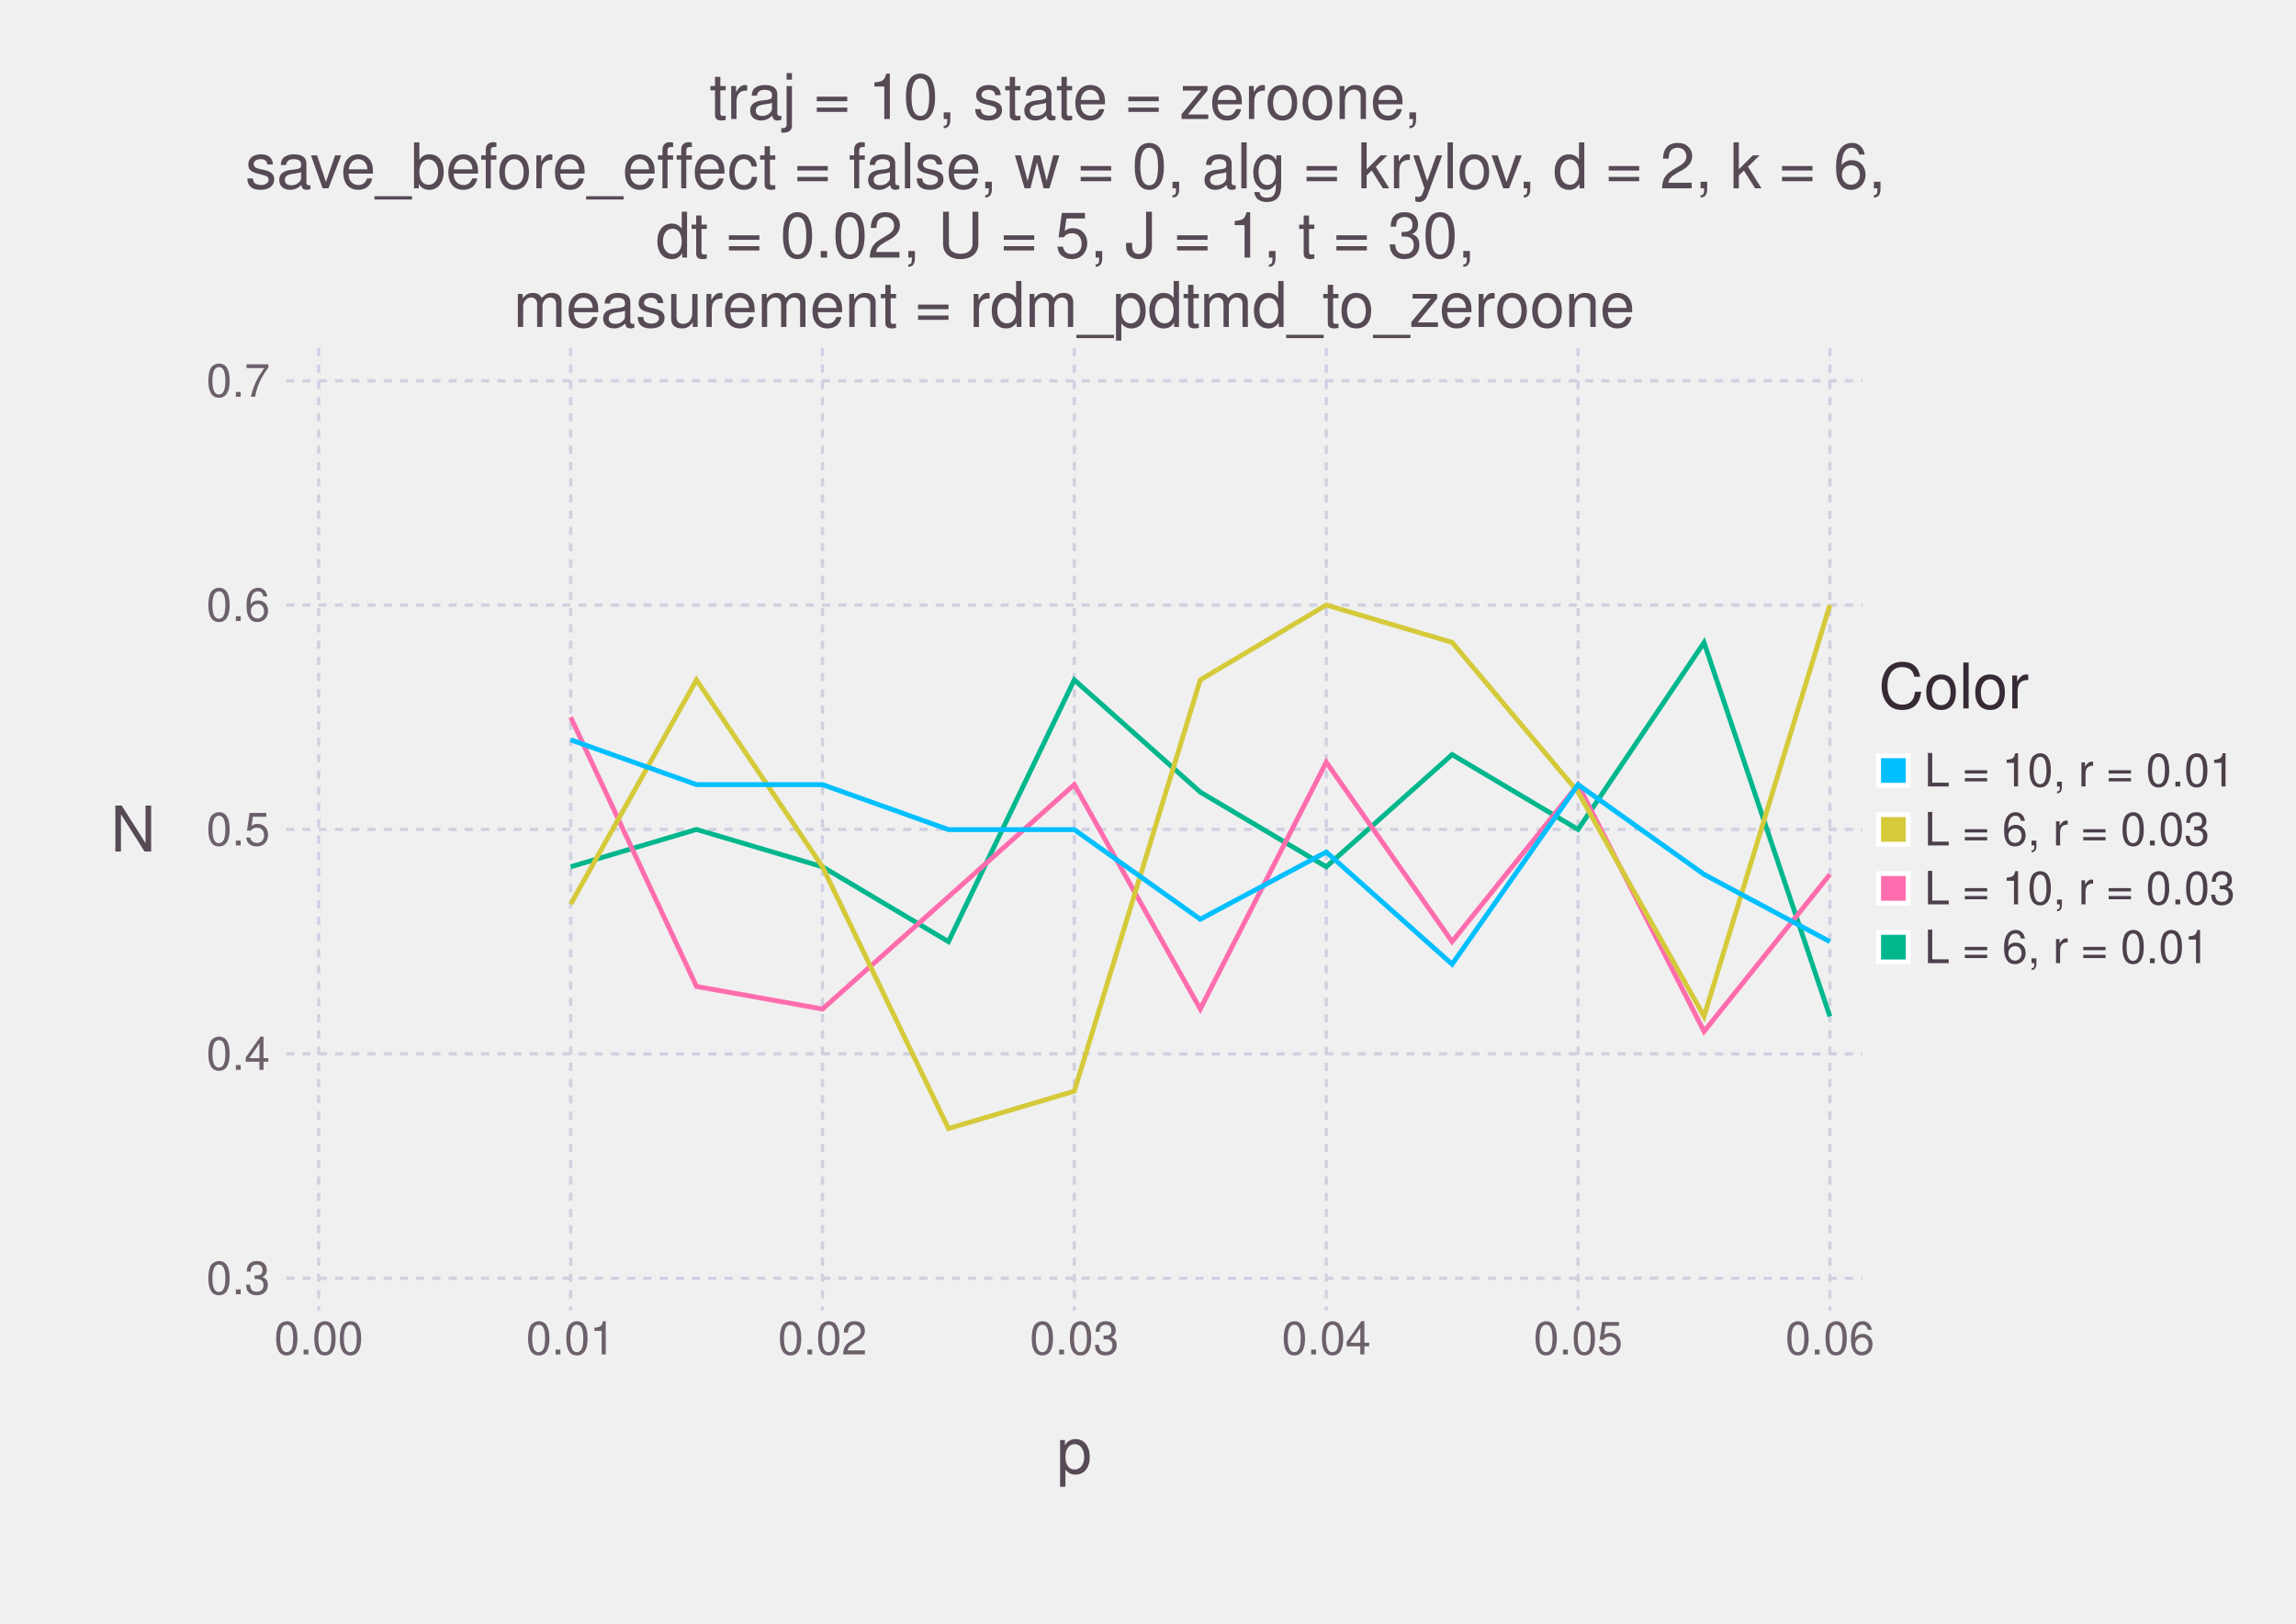
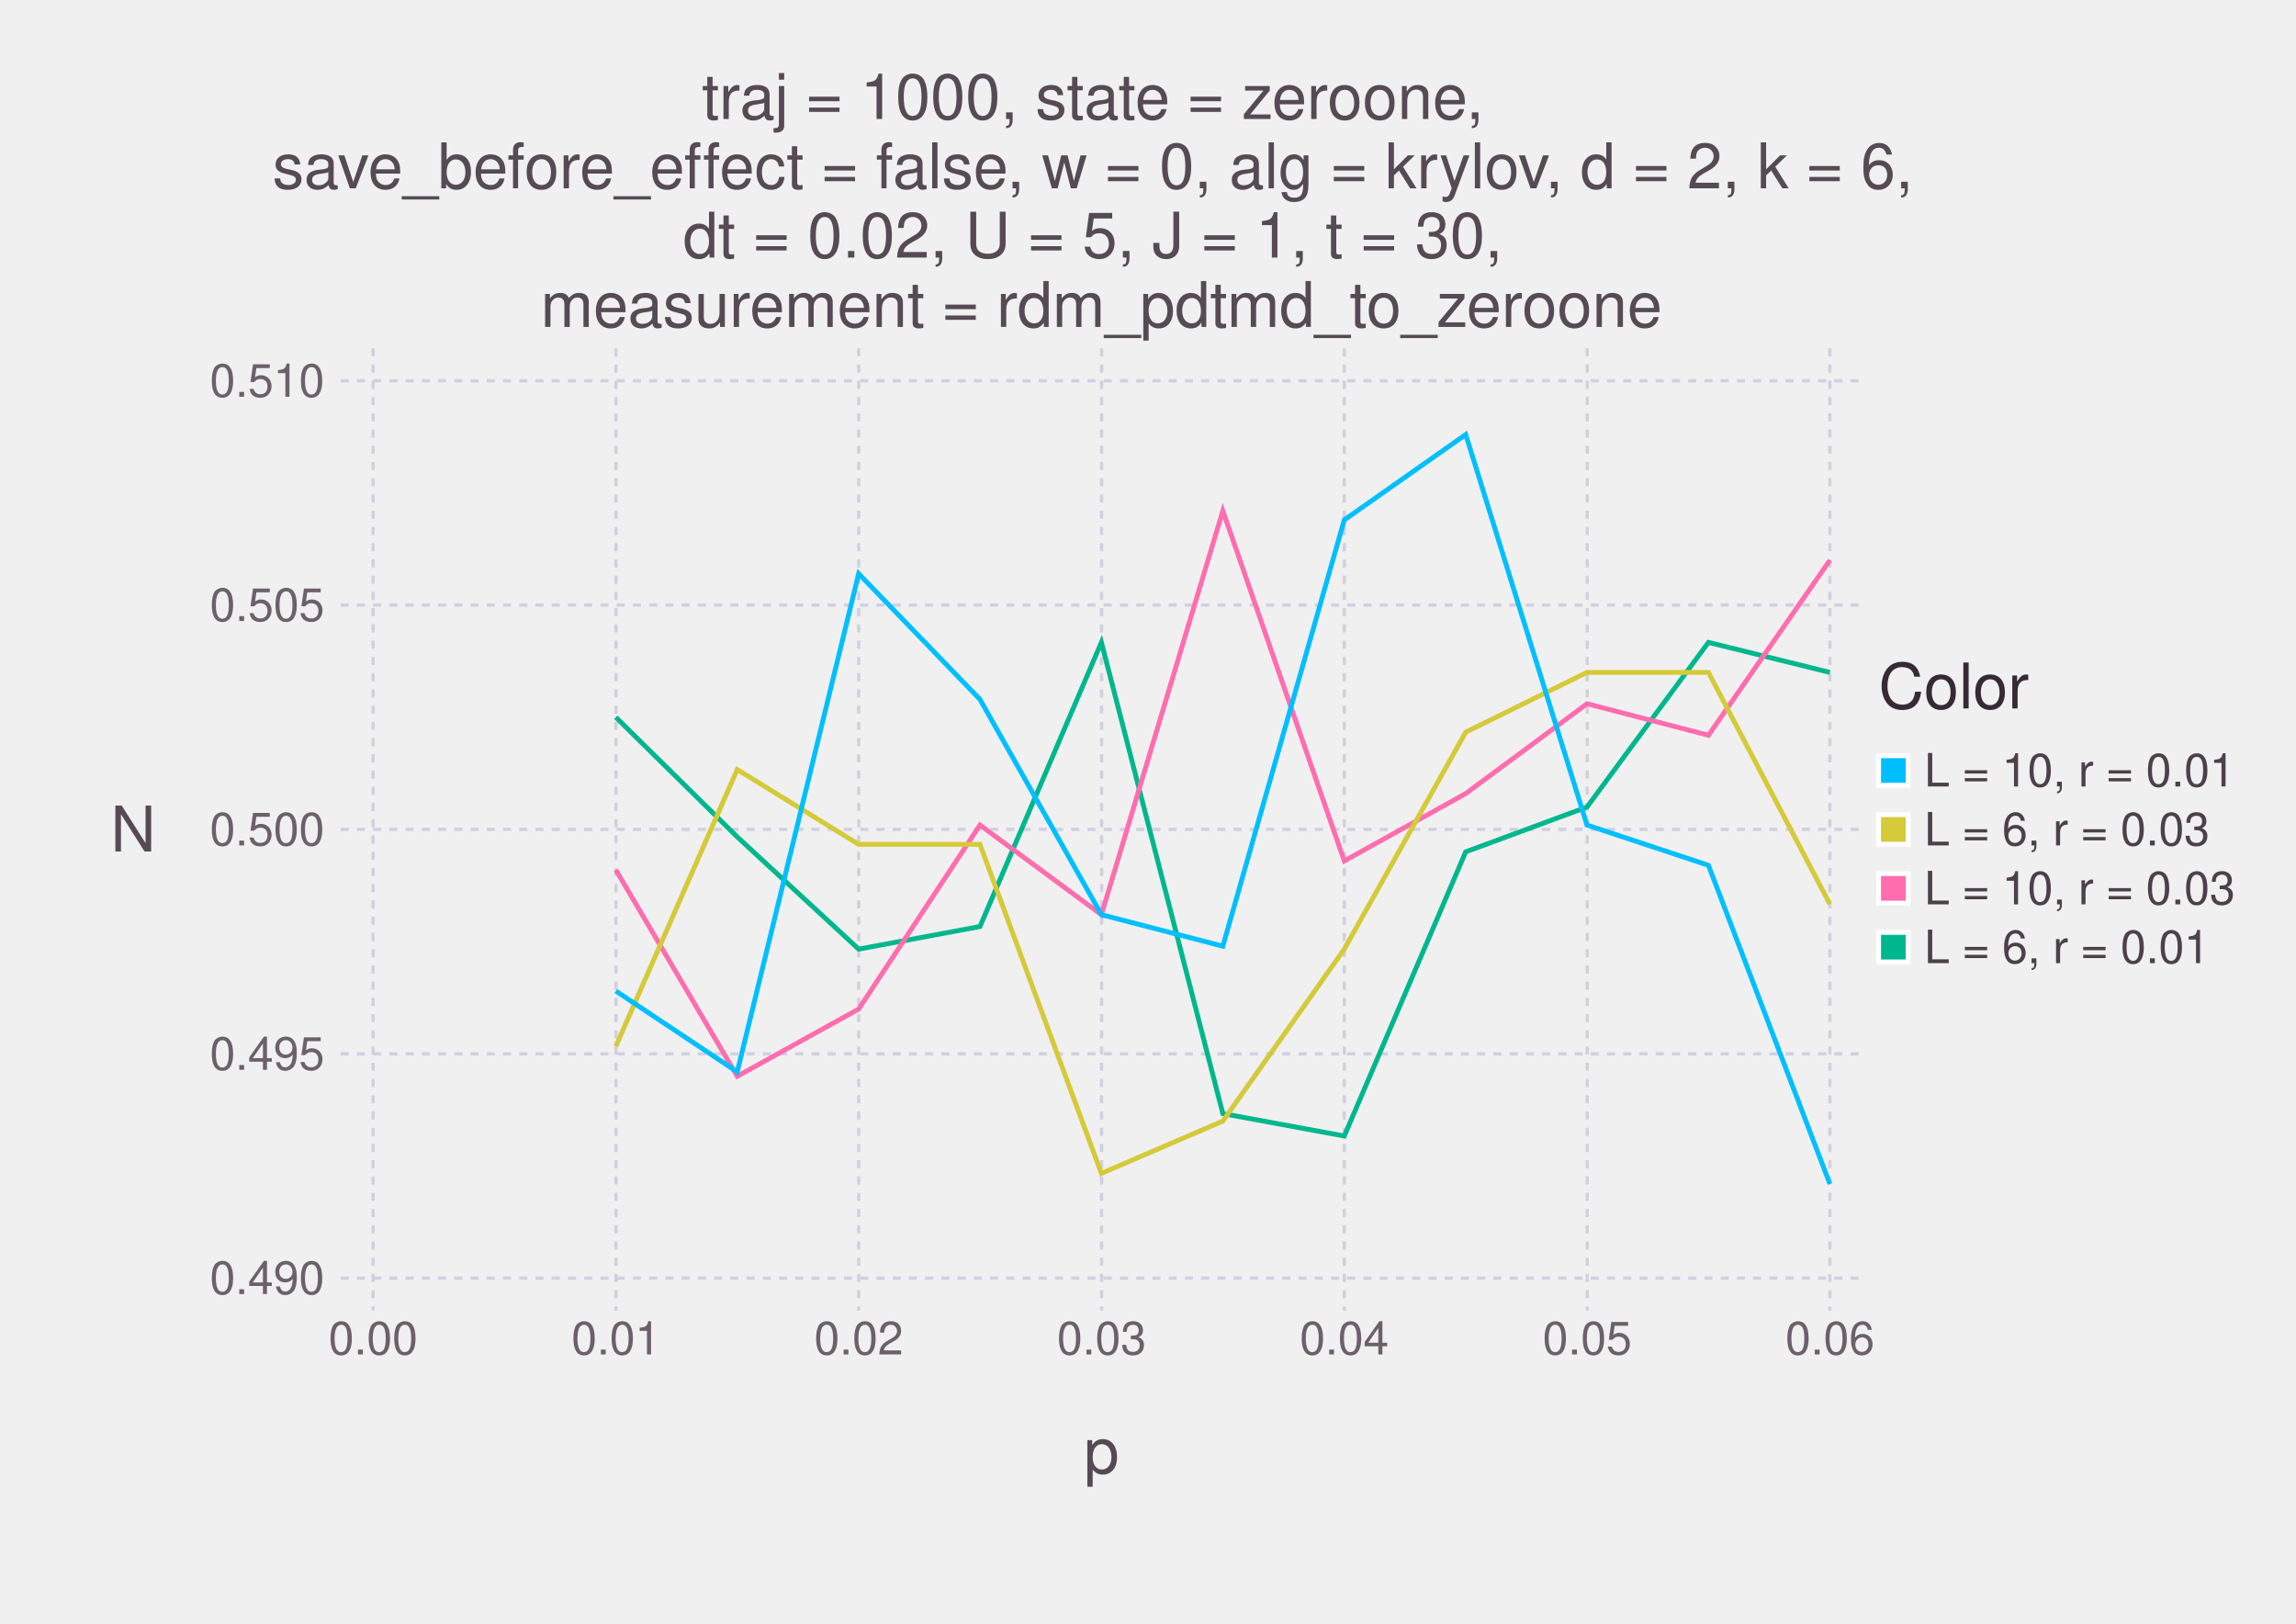
<svg xmlns="http://www.w3.org/2000/svg" version="1.2" width="141.42mm" height="100mm" viewBox="0 0 141.42 100" stroke="none" fill="#000000" stroke-width="0.3" font-size="3.88">
  <defs>
    <marker id="arrow" markerWidth="15" markerHeight="7" refX="5" refY="3.5" orient="auto" markerUnits="strokeWidth">
      <path d="M0,0 L15,3.5 L0,7 z" stroke="context-stroke" fill="context-stroke" />
    </marker>
  </defs>
-   <g class="plotroot xscalable yscalable" id="img-29dfcc33-1">
-     <g font-size="3.88" font-family="'PT Sans','Helvetica Neue','Helvetica',sans-serif" fill="#564A55" stroke="#000000" stroke-opacity="0.000" id="img-29dfcc33-2">
-       <g transform="translate(66.17,88.39)">
+   <g class="plotroot xscalable yscalable" id="img-cad42b14-1">
+     <g font-size="3.88" font-family="'PT Sans','Helvetica Neue','Helvetica',sans-serif" fill="#564A55" stroke="#000000" stroke-opacity="0.000" id="img-cad42b14-2">
+       <g transform="translate(67.85,88.39)">
        <g class="primitive">
          <text text-anchor="middle" dy="0.6em">p</text>
        </g>
      </g>
    </g>
-     <g class="guide xlabels" font-size="2.82" font-family="'PT Sans Caption','Helvetica Neue','Helvetica',sans-serif" fill="#6C606B" id="img-29dfcc33-3">
-       <g transform="translate(19.63,81.72)">
+     <g class="guide xlabels" font-size="2.82" font-family="'PT Sans Caption','Helvetica Neue','Helvetica',sans-serif" fill="#6C606B" id="img-cad42b14-3">
+       <g transform="translate(22.98,81.72)">
        <g class="primitive">
          <text text-anchor="middle" dy="0.6em">0.00</text>
        </g>
      </g>
-       <g transform="translate(35.15,81.72)">
+       <g transform="translate(37.94,81.72)">
        <g class="primitive">
          <text text-anchor="middle" dy="0.6em">0.01</text>
        </g>
      </g>
-       <g transform="translate(50.66,81.72)">
+       <g transform="translate(52.89,81.72)">
        <g class="primitive">
          <text text-anchor="middle" dy="0.6em">0.02</text>
        </g>
      </g>
-       <g transform="translate(66.17,81.72)">
+       <g transform="translate(67.85,81.72)">
        <g class="primitive">
          <text text-anchor="middle" dy="0.6em">0.03</text>
        </g>
      </g>
-       <g transform="translate(81.69,81.72)">
+       <g transform="translate(82.8,81.72)">
        <g class="primitive">
          <text text-anchor="middle" dy="0.6em">0.04</text>
        </g>
      </g>
-       <g transform="translate(97.2,81.72)">
+       <g transform="translate(97.76,81.72)">
        <g class="primitive">
          <text text-anchor="middle" dy="0.6em">0.05</text>
        </g>
      </g>
      <g transform="translate(112.71,81.72)">
        <g class="primitive">
          <text text-anchor="middle" dy="0.6em">0.06</text>
        </g>
      </g>
    </g>
-     <g class="guide colorkey" id="img-29dfcc33-4">
-       <g fill="#4C404B" font-size="2.82" font-family="'PT Sans','Helvetica Neue','Helvetica',sans-serif" id="img-29dfcc33-5">
-         <g transform="translate(118.53,47.45)" id="img-29dfcc33-6" class="color_L_=_10,_r_=_0.01">
+     <g class="guide colorkey" id="img-cad42b14-4">
+       <g fill="#4C404B" font-size="2.82" font-family="'PT Sans','Helvetica Neue','Helvetica',sans-serif" id="img-cad42b14-5">
+         <g transform="translate(118.53,47.45)" id="img-cad42b14-6" class="color_L_=_10,_r_=_0.01">
          <g class="primitive">
            <text dy="0.35em">L = 10, r = 0.01</text>
          </g>
        </g>
-         <g transform="translate(118.53,51.08)" id="img-29dfcc33-7" class="color_L_=_6,_r_=_0.03">
+         <g transform="translate(118.53,51.08)" id="img-cad42b14-7" class="color_L_=_6,_r_=_0.03">
          <g class="primitive">
            <text dy="0.35em">L = 6, r = 0.03</text>
          </g>
        </g>
-         <g transform="translate(118.53,54.71)" id="img-29dfcc33-8" class="color_L_=_10,_r_=_0.03">
+         <g transform="translate(118.53,54.71)" id="img-cad42b14-8" class="color_L_=_10,_r_=_0.03">
          <g class="primitive">
            <text dy="0.35em">L = 10, r = 0.03</text>
          </g>
        </g>
-         <g transform="translate(118.53,58.33)" id="img-29dfcc33-9" class="color_L_=_6,_r_=_0.01">
+         <g transform="translate(118.53,58.33)" id="img-cad42b14-9" class="color_L_=_6,_r_=_0.01">
          <g class="primitive">
            <text dy="0.35em">L = 6, r = 0.01</text>
          </g>
        </g>
      </g>
-       <g fill-opacity="1" id="img-29dfcc33-10">
-         <g transform="translate(116.62,47.45)" id="img-29dfcc33-11" class="color_L_=_10,_r_=_0.01" fill="#00BFFF" stroke="#FFFFFF">
-           <path d="M-0.91,-0.91 L0.91,-0.91 0.91,0.91 -0.91,0.91  z" class="primitive" />
-         </g>
-         <g transform="translate(116.62,51.08)" id="img-29dfcc33-12" class="color_L_=_6,_r_=_0.03" fill="#D4CA3A" stroke="#FFFFFF">
-           <path d="M-0.91,-0.91 L0.91,-0.91 0.91,0.91 -0.91,0.91  z" class="primitive" />
-         </g>
-         <g transform="translate(116.62,54.71)" id="img-29dfcc33-13" class="color_L_=_10,_r_=_0.03" fill="#FF6DAE" stroke="#FFFFFF">
-           <path d="M-0.91,-0.91 L0.91,-0.91 0.91,0.91 -0.91,0.91  z" class="primitive" />
-         </g>
-         <g transform="translate(116.62,58.33)" id="img-29dfcc33-14" class="color_L_=_6,_r_=_0.01" fill="#00B78D" stroke="#FFFFFF">
-           <path d="M-0.91,-0.91 L0.91,-0.91 0.91,0.91 -0.91,0.91  z" class="primitive" />
-         </g>
-       </g>
-       <g fill="#362A35" font-size="3.88" font-family="'PT Sans','Helvetica Neue','Helvetica',sans-serif" stroke="#000000" stroke-opacity="0.000" id="img-29dfcc33-15">
-         <g transform="translate(115.71,43.63)" id="img-29dfcc33-16">
+       <g fill-opacity="1" id="img-cad42b14-10">
+         <g transform="translate(116.62,47.45)" id="img-cad42b14-11" stroke="#FFFFFF" fill="#00BFFF" class="color_L_=_10,_r_=_0.01">
+           <path d="M-0.91,-0.91 L0.91,-0.91 0.91,0.91 -0.91,0.91  z" class="primitive" />
+         </g>
+         <g transform="translate(116.62,51.08)" id="img-cad42b14-12" stroke="#FFFFFF" fill="#D4CA3A" class="color_L_=_6,_r_=_0.03">
+           <path d="M-0.91,-0.91 L0.91,-0.91 0.91,0.91 -0.91,0.91  z" class="primitive" />
+         </g>
+         <g transform="translate(116.62,54.71)" id="img-cad42b14-13" stroke="#FFFFFF" fill="#FF6DAE" class="color_L_=_10,_r_=_0.03">
+           <path d="M-0.91,-0.91 L0.91,-0.91 0.91,0.91 -0.91,0.91  z" class="primitive" />
+         </g>
+         <g transform="translate(116.62,58.33)" id="img-cad42b14-14" stroke="#FFFFFF" fill="#00B78D" class="color_L_=_6,_r_=_0.01">
+           <path d="M-0.91,-0.91 L0.91,-0.91 0.91,0.91 -0.91,0.91  z" class="primitive" />
+         </g>
+       </g>
+       <g fill="#362A35" font-size="3.88" font-family="'PT Sans','Helvetica Neue','Helvetica',sans-serif" stroke="#000000" stroke-opacity="0.000" id="img-cad42b14-15">
+         <g transform="translate(115.71,43.63)" id="img-cad42b14-16">
          <g class="primitive">
            <text dy="-0em">Color</text>
          </g>
        </g>
      </g>
    </g>
-     <g clip-path="url(#img-29dfcc33-17)">
-       <g id="img-29dfcc33-18">
-         <g pointer-events="visible" stroke-width="0.3" fill="#000000" fill-opacity="0.000" stroke="#000000" stroke-opacity="0.000" class="guide background" id="img-29dfcc33-19">
-           <g transform="translate(66.17,51.08)" id="img-29dfcc33-20">
-             <path d="M-48.54,-29.63 L48.54,-29.63 48.54,29.63 -48.54,29.63  z" class="primitive" />
-           </g>
-         </g>
-         <g class="guide ygridlines xfixed" stroke-dasharray="0.5,0.5" stroke-width="0.2" stroke="#D0D0E0" id="img-29dfcc33-21">
-           <g transform="translate(66.17,78.72)" id="img-29dfcc33-22">
-             <path fill="none" d="M-48.54,0 L48.54,0 " class="primitive" />
-           </g>
-           <g transform="translate(66.17,64.9)" id="img-29dfcc33-23">
-             <path fill="none" d="M-48.54,0 L48.54,0 " class="primitive" />
-           </g>
-           <g transform="translate(66.17,51.08)" id="img-29dfcc33-24">
-             <path fill="none" d="M-48.54,0 L48.54,0 " class="primitive" />
-           </g>
-           <g transform="translate(66.17,37.26)" id="img-29dfcc33-25">
-             <path fill="none" d="M-48.54,0 L48.54,0 " class="primitive" />
-           </g>
-           <g transform="translate(66.17,23.45)" id="img-29dfcc33-26">
-             <path fill="none" d="M-48.54,0 L48.54,0 " class="primitive" />
-           </g>
-         </g>
-         <g class="guide xgridlines yfixed" stroke-dasharray="0.5,0.5" stroke-width="0.2" stroke="#D0D0E0" id="img-29dfcc33-27">
-           <g transform="translate(19.63,51.08)" id="img-29dfcc33-28">
-             <path fill="none" d="M0,-29.63 L0,29.63 " class="primitive" />
-           </g>
-           <g transform="translate(35.15,51.08)" id="img-29dfcc33-29">
-             <path fill="none" d="M0,-29.63 L0,29.63 " class="primitive" />
-           </g>
-           <g transform="translate(50.66,51.08)" id="img-29dfcc33-30">
-             <path fill="none" d="M0,-29.63 L0,29.63 " class="primitive" />
-           </g>
-           <g transform="translate(66.17,51.08)" id="img-29dfcc33-31">
-             <path fill="none" d="M0,-29.63 L0,29.63 " class="primitive" />
-           </g>
-           <g transform="translate(81.69,51.08)" id="img-29dfcc33-32">
-             <path fill="none" d="M0,-29.63 L0,29.63 " class="primitive" />
-           </g>
-           <g transform="translate(97.2,51.08)" id="img-29dfcc33-33">
-             <path fill="none" d="M0,-29.63 L0,29.63 " class="primitive" />
-           </g>
-           <g transform="translate(112.71,51.08)" id="img-29dfcc33-34">
-             <path fill="none" d="M0,-29.63 L0,29.63 " class="primitive" />
-           </g>
-         </g>
-         <g class="plotpanel" id="img-29dfcc33-35">
-           <g stroke-width="0.3" fill="#000000" fill-opacity="0.000" class="geometry" id="img-29dfcc33-36">
-             <g class="color_L_=_6,_r_=_0.01" stroke-dasharray="none" stroke="#00B78D" id="img-29dfcc33-37">
-               <g transform="translate(73.93,50.87)" id="img-29dfcc33-38">
-                 <path fill="none" d="M-38.78,2.51 L-31.03,0.21 -23.27,2.51 -15.51,7.12 -7.76,-9 0,-2.09 7.76,2.51 15.51,-4.4 23.27,0.21 31.03,-11.3 38.78,11.72 " class="primitive" />
-               </g>
-             </g>
-           </g>
-           <g stroke-width="0.3" fill="#000000" fill-opacity="0.000" class="geometry" id="img-29dfcc33-39">
-             <g class="color_L_=_10,_r_=_0.03" stroke-dasharray="none" stroke="#FF6DAE" id="img-29dfcc33-40">
-               <g transform="translate(73.93,54.85)" id="img-29dfcc33-41">
-                 <path fill="none" d="M-38.78,-10.68 L-31.03,5.9 -23.27,7.29 -15.51,0.38 -7.76,-6.53 0,7.29 7.76,-7.91 15.51,3.14 23.27,-6.53 31.03,8.67 38.78,-1 " class="primitive" />
-               </g>
-             </g>
-           </g>
-           <g stroke-width="0.3" fill="#000000" fill-opacity="0.000" class="geometry" id="img-29dfcc33-42">
-             <g class="color_L_=_6,_r_=_0.03" stroke-dasharray="none" stroke="#D4CA3A" id="img-29dfcc33-43">
-               <g transform="translate(73.93,50.45)" id="img-29dfcc33-44">
-                 <path fill="none" d="M-38.78,5.23 L-31.03,-8.58 -23.27,2.93 -15.51,19.05 -7.76,16.75 0,-8.58 7.76,-13.19 15.51,-10.89 23.27,-1.67 31.03,12.14 38.78,-13.19 " class="primitive" />
-               </g>
-             </g>
-           </g>
-           <g stroke-width="0.3" fill="#000000" fill-opacity="0.000" class="geometry" id="img-29dfcc33-45">
-             <g class="color_L_=_10,_r_=_0.01" stroke-dasharray="none" stroke="#00BFFF" id="img-29dfcc33-46">
-               <g transform="translate(73.93,52.09)" id="img-29dfcc33-47">
-                 <path fill="none" d="M-38.78,-6.53 L-31.03,-3.77 -23.27,-3.77 -15.51,-1 -7.76,-1 0,4.52 7.76,0.38 15.51,7.29 23.27,-3.77 31.03,1.76 38.78,5.9 " class="primitive" />
-               </g>
-             </g>
-           </g>
-         </g>
-       </g>
-     </g>
-     <g class="guide ylabels" font-size="2.82" font-family="'PT Sans Caption','Helvetica Neue','Helvetica',sans-serif" fill="#6C606B" id="img-29dfcc33-48">
-       <g transform="translate(16.63,78.72)" id="img-29dfcc33-49">
-         <g class="primitive">
-           <text text-anchor="end" dy="0.35em">0.3</text>
-         </g>
-       </g>
-       <g transform="translate(16.63,64.9)" id="img-29dfcc33-50">
-         <g class="primitive">
-           <text text-anchor="end" dy="0.35em">0.4</text>
-         </g>
-       </g>
-       <g transform="translate(16.63,51.08)" id="img-29dfcc33-51">
-         <g class="primitive">
-           <text text-anchor="end" dy="0.35em">0.5</text>
-         </g>
-       </g>
-       <g transform="translate(16.63,37.26)" id="img-29dfcc33-52">
-         <g class="primitive">
-           <text text-anchor="end" dy="0.35em">0.6</text>
-         </g>
-       </g>
-       <g transform="translate(16.63,23.45)" id="img-29dfcc33-53">
-         <g class="primitive">
-           <text text-anchor="end" dy="0.35em">0.7</text>
-         </g>
-       </g>
-     </g>
-     <g font-size="3.88" font-family="'PT Sans','Helvetica Neue','Helvetica',sans-serif" fill="#564A55" stroke="#000000" stroke-opacity="0.000" id="img-29dfcc33-54">
-       <g transform="translate(9.61,51.08)" id="img-29dfcc33-55">
+     <g clip-path="url(#img-cad42b14-17)">
+       <g id="img-cad42b14-18">
+         <g pointer-events="visible" stroke-width="0.3" fill="#000000" fill-opacity="0.000" stroke="#000000" stroke-opacity="0.000" class="guide background" id="img-cad42b14-19">
+           <g transform="translate(67.85,51.08)" id="img-cad42b14-20">
+             <path d="M-46.87,-29.63 L46.87,-29.63 46.87,29.63 -46.87,29.63  z" class="primitive" />
+           </g>
+         </g>
+         <g class="guide ygridlines xfixed" stroke-dasharray="0.5,0.5" stroke-width="0.2" stroke="#D0D0E0" id="img-cad42b14-21">
+           <g transform="translate(67.85,78.71)" id="img-cad42b14-22">
+             <path fill="none" d="M-46.87,0 L46.87,0 " class="primitive" />
+           </g>
+           <g transform="translate(67.85,64.9)" id="img-cad42b14-23">
+             <path fill="none" d="M-46.87,0 L46.87,0 " class="primitive" />
+           </g>
+           <g transform="translate(67.85,51.08)" id="img-cad42b14-24">
+             <path fill="none" d="M-46.87,0 L46.87,0 " class="primitive" />
+           </g>
+           <g transform="translate(67.85,37.26)" id="img-cad42b14-25">
+             <path fill="none" d="M-46.87,0 L46.87,0 " class="primitive" />
+           </g>
+           <g transform="translate(67.85,23.45)" id="img-cad42b14-26">
+             <path fill="none" d="M-46.87,0 L46.87,0 " class="primitive" />
+           </g>
+         </g>
+         <g class="guide xgridlines yfixed" stroke-dasharray="0.5,0.5" stroke-width="0.2" stroke="#D0D0E0" id="img-cad42b14-27">
+           <g transform="translate(22.98,51.08)" id="img-cad42b14-28">
+             <path fill="none" d="M0,-29.63 L0,29.63 " class="primitive" />
+           </g>
+           <g transform="translate(37.94,51.08)" id="img-cad42b14-29">
+             <path fill="none" d="M0,-29.63 L0,29.63 " class="primitive" />
+           </g>
+           <g transform="translate(52.89,51.08)" id="img-cad42b14-30">
+             <path fill="none" d="M0,-29.63 L0,29.63 " class="primitive" />
+           </g>
+           <g transform="translate(67.85,51.08)" id="img-cad42b14-31">
+             <path fill="none" d="M0,-29.63 L0,29.63 " class="primitive" />
+           </g>
+           <g transform="translate(82.8,51.08)" id="img-cad42b14-32">
+             <path fill="none" d="M0,-29.63 L0,29.63 " class="primitive" />
+           </g>
+           <g transform="translate(97.76,51.08)" id="img-cad42b14-33">
+             <path fill="none" d="M0,-29.63 L0,29.63 " class="primitive" />
+           </g>
+           <g transform="translate(112.71,51.08)" id="img-cad42b14-34">
+             <path fill="none" d="M0,-29.63 L0,29.63 " class="primitive" />
+           </g>
+         </g>
+         <g class="plotpanel" id="img-cad42b14-35">
+           <g stroke-width="0.3" fill="#000000" fill-opacity="0.000" class="geometry" id="img-cad42b14-36">
+             <g class="color_L_=_6,_r_=_0.01" stroke-dasharray="none" stroke="#00B78D" id="img-cad42b14-37">
+               <g transform="translate(75.32,52.04)" id="img-cad42b14-38">
+                 <path fill="none" d="M-37.39,-7.87 L-29.91,-0.5 -22.43,6.41 -14.96,5.02 -7.48,-12.48 0,16.54 7.48,17.92 14.96,0.42 22.43,-2.34 29.91,-12.48 37.39,-10.63 " class="primitive" />
+               </g>
+             </g>
+           </g>
+           <g stroke-width="0.3" fill="#000000" fill-opacity="0.000" class="geometry" id="img-cad42b14-39">
+             <g class="color_L_=_10,_r_=_0.03" stroke-dasharray="none" stroke="#FF6DAE" id="img-cad42b14-40">
+               <g transform="translate(75.32,49.6)" id="img-cad42b14-41">
+                 <path fill="none" d="M-37.39,3.97 L-29.91,16.68 -22.43,12.54 -14.96,1.21 -7.48,6.73 0,-18.14 7.48,3.42 14.96,-0.73 22.43,-6.26 29.91,-4.32 37.39,-15.1 " class="primitive" />
+               </g>
+             </g>
+           </g>
+           <g stroke-width="0.3" fill="#000000" fill-opacity="0.000" class="geometry" id="img-cad42b14-42">
+             <g class="color_L_=_6,_r_=_0.03" stroke-dasharray="none" stroke="#D4CA3A" id="img-cad42b14-43">
+               <g transform="translate(75.32,54.47)" id="img-cad42b14-44">
+                 <path fill="none" d="M-37.39,9.97 L-29.91,-7.08 -22.43,-2.47 -14.96,-2.47 -7.48,17.79 0,14.57 7.48,3.98 14.96,-9.38 22.43,-13.06 29.91,-13.06 37.39,1.21 " class="primitive" />
+               </g>
+             </g>
+           </g>
+           <g stroke-width="0.3" fill="#000000" fill-opacity="0.000" class="geometry" id="img-cad42b14-45">
+             <g class="color_L_=_10,_r_=_0.01" stroke-dasharray="none" stroke="#00BFFF" id="img-cad42b14-46">
+               <g transform="translate(75.32,50.53)" id="img-cad42b14-47">
+                 <path fill="none" d="M-37.39,10.5 L-29.91,15.48 -22.43,-15.2 -14.96,-7.46 -7.48,5.8 0,7.74 7.48,-18.51 14.96,-23.77 22.43,0.28 29.91,2.76 37.39,22.38 " class="primitive" />
+               </g>
+             </g>
+           </g>
+         </g>
+       </g>
+     </g>
+     <g class="guide ylabels" font-size="2.82" font-family="'PT Sans Caption','Helvetica Neue','Helvetica',sans-serif" fill="#6C606B" id="img-cad42b14-48">
+       <g transform="translate(19.98,78.71)" id="img-cad42b14-49">
+         <g class="primitive">
+           <text text-anchor="end" dy="0.35em">0.490</text>
+         </g>
+       </g>
+       <g transform="translate(19.98,64.9)" id="img-cad42b14-50">
+         <g class="primitive">
+           <text text-anchor="end" dy="0.35em">0.495</text>
+         </g>
+       </g>
+       <g transform="translate(19.98,51.08)" id="img-cad42b14-51">
+         <g class="primitive">
+           <text text-anchor="end" dy="0.35em">0.500</text>
+         </g>
+       </g>
+       <g transform="translate(19.98,37.26)" id="img-cad42b14-52">
+         <g class="primitive">
+           <text text-anchor="end" dy="0.35em">0.505</text>
+         </g>
+       </g>
+       <g transform="translate(19.98,23.45)" id="img-cad42b14-53">
+         <g class="primitive">
+           <text text-anchor="end" dy="0.35em">0.510</text>
+         </g>
+       </g>
+     </g>
+     <g font-size="3.88" font-family="'PT Sans','Helvetica Neue','Helvetica',sans-serif" fill="#564A55" stroke="#000000" stroke-opacity="0.000" id="img-cad42b14-54">
+       <g transform="translate(9.61,51.08)" id="img-cad42b14-55">
        <g class="primitive">
          <text text-anchor="end" dy="0.35em">N</text>
        </g>
      </g>
    </g>
-     <g font-size="3.88" font-family="'PT Sans','Helvetica Neue','Helvetica',sans-serif" fill="#564A55" stroke="#000000" stroke-opacity="0.000" id="img-29dfcc33-56">
-       <g transform="translate(66.17,5)" id="img-29dfcc33-57">
-         <g class="primitive">
-           <text text-anchor="middle" dy="0.6em">traj = 10, state = zeroone, <tspan x="0" dy="1.1em">save_before_effect = false, w = 0, alg = krylov, d = 2, k = 6, </tspan>
+     <g font-size="3.88" font-family="'PT Sans','Helvetica Neue','Helvetica',sans-serif" fill="#564A55" stroke="#000000" stroke-opacity="0.000" id="img-cad42b14-56">
+       <g transform="translate(67.85,5)" id="img-cad42b14-57">
+         <g class="primitive">
+           <text text-anchor="middle" dy="0.6em">traj = 1000, state = zeroone, <tspan x="0" dy="1.1em">save_before_effect = false, w = 0, alg = krylov, d = 2, k = 6, </tspan>
            <tspan x="0" dy="1.1em">dt = 0.02, U = 5, J = 1, t = 30, </tspan>
            <tspan x="0" dy="1.1em">measurement = rdm_pdtmd_to_zeroone</tspan>
          </text>
        </g>
      </g>
    </g>
  </g>
  <defs>
-     <clipPath id="img-29dfcc33-17">
-       <path d="M17.63,21.45 L114.71,21.45 114.71,80.72 17.63,80.72 " />
+     <clipPath id="img-cad42b14-17">
+       <path d="M20.98,21.45 L114.71,21.45 114.71,80.72 20.98,80.72 " />
    </clipPath>
  </defs>
</svg>
